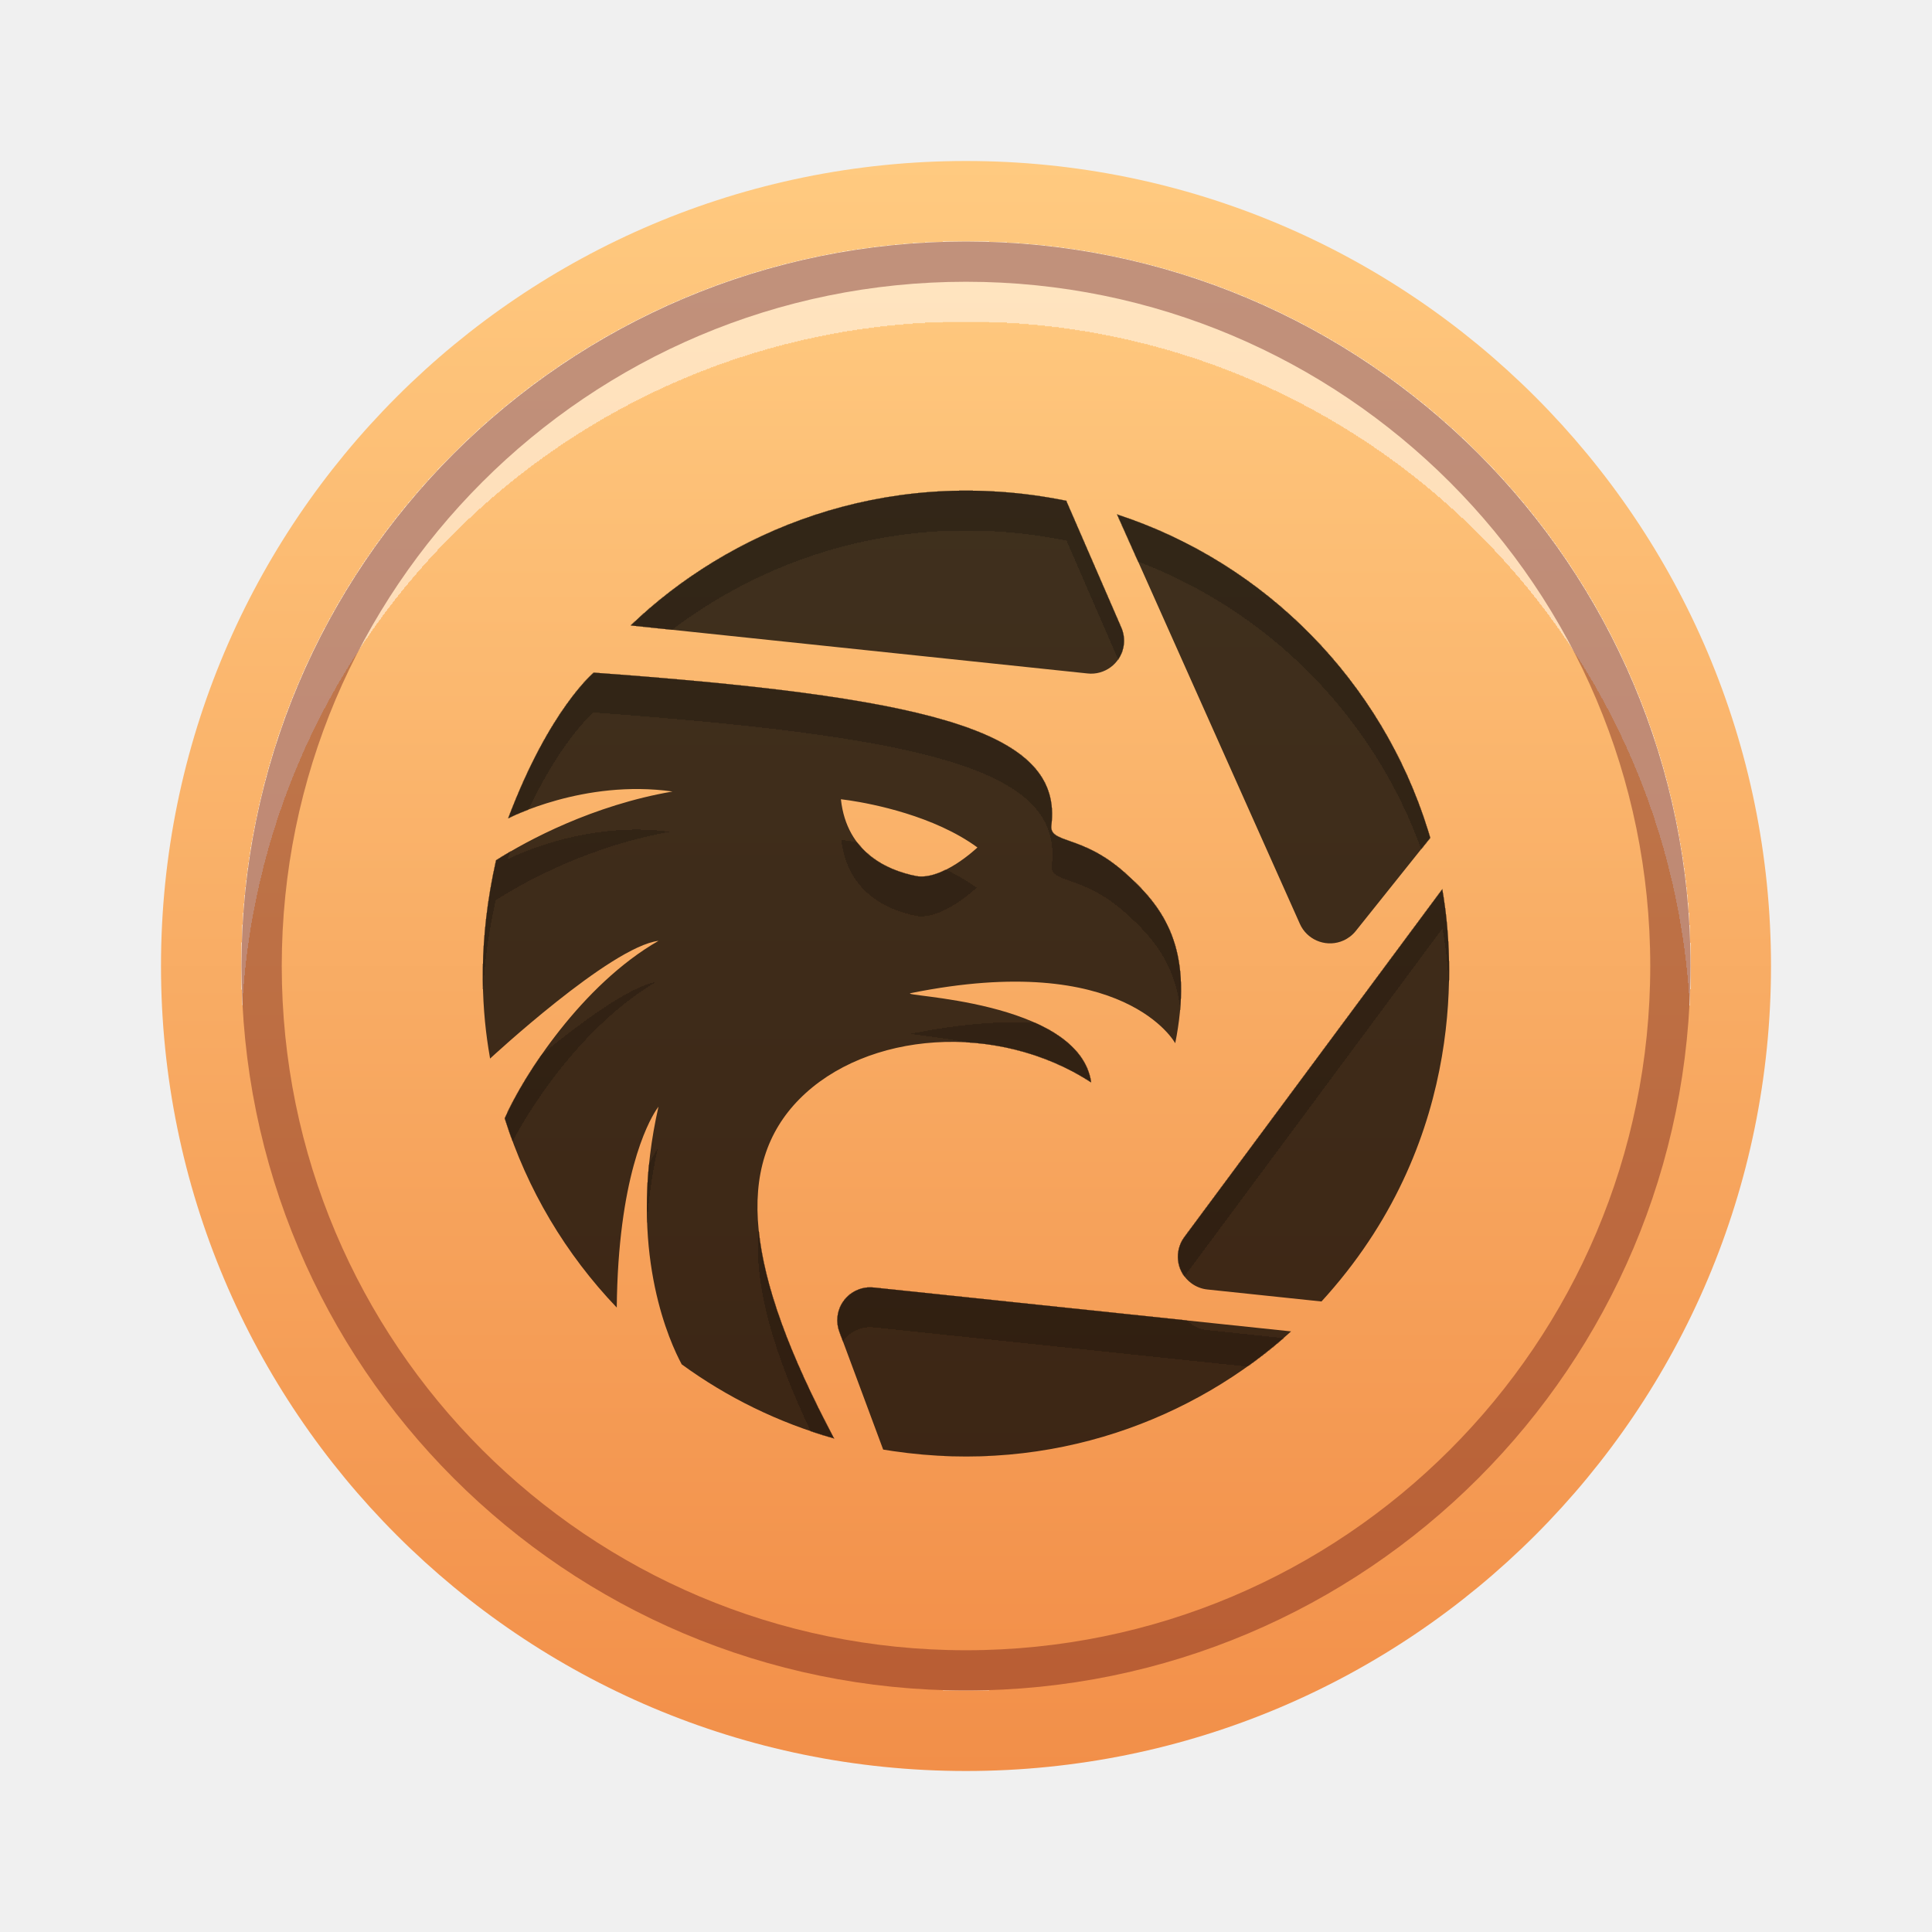
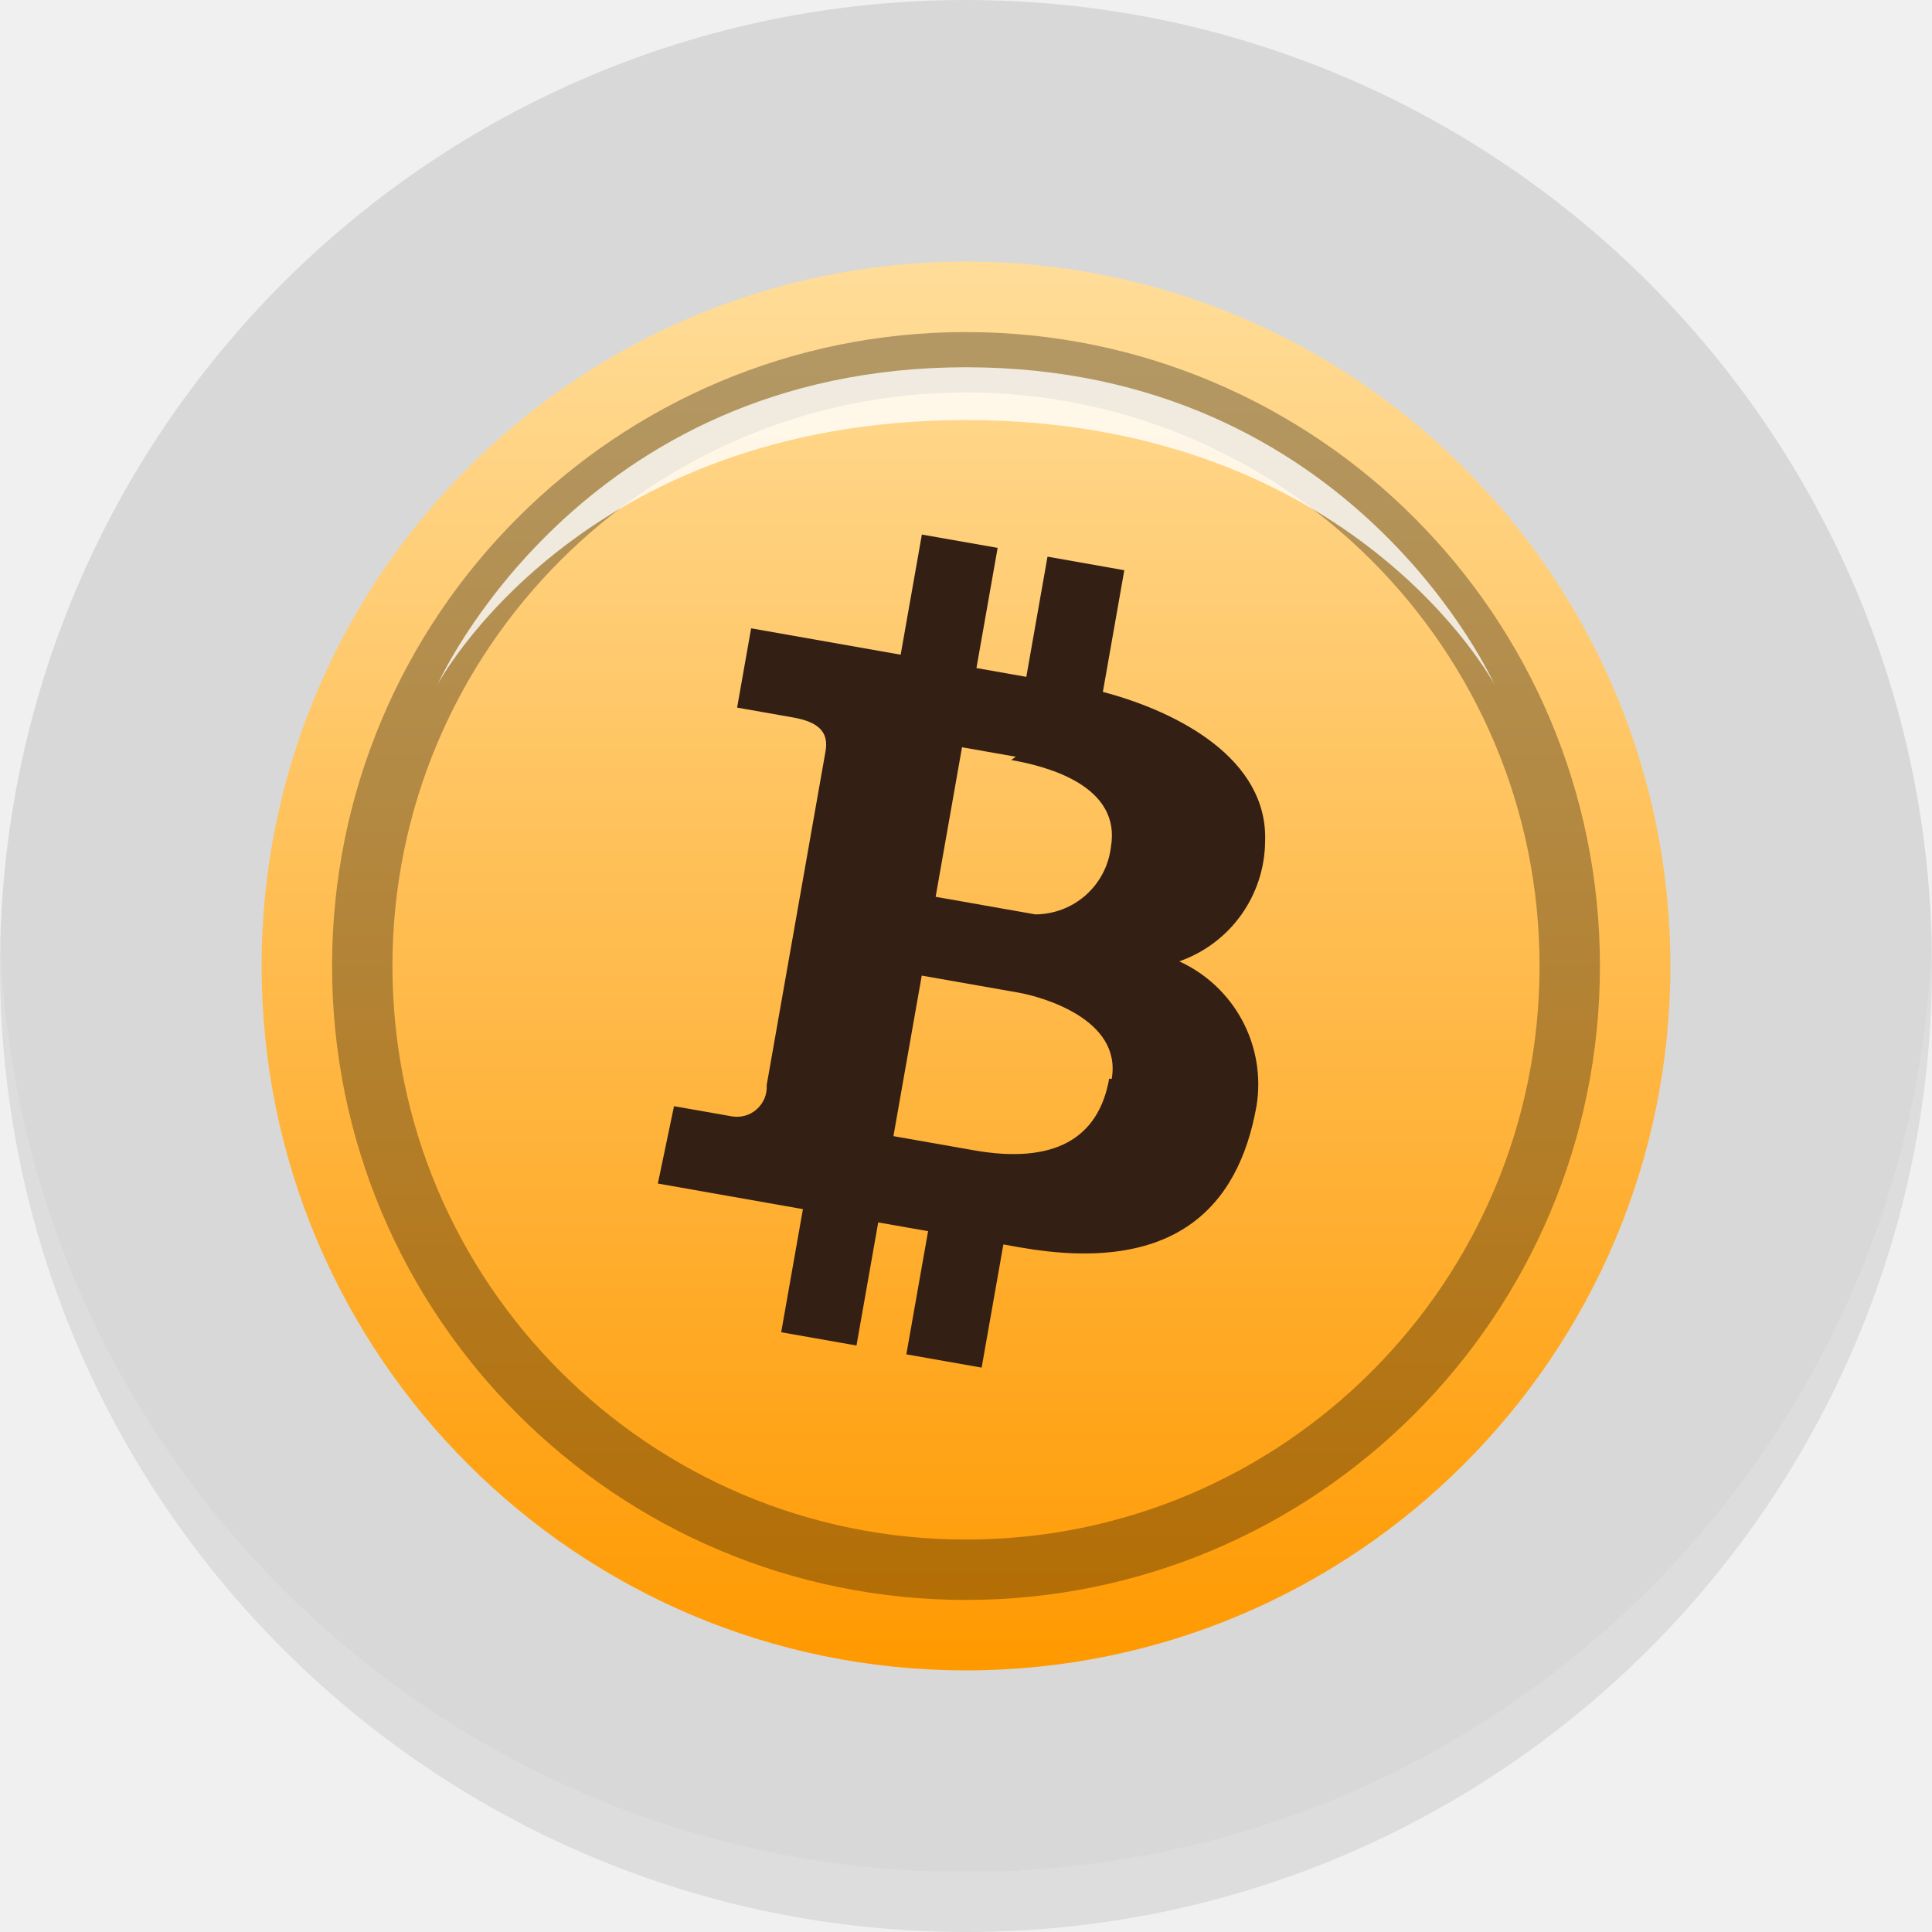
- <svg xmlns="http://www.w3.org/2000/svg" width="48" height="48" viewBox="0 0 48 48" fill="none">
-   <circle cx="24" cy="24" r="20" fill="url(#paint0_linear_1861_2909)" />
-   <g filter="url(#filter0_i_1861_2909)">
-     <circle cx="24" cy="24" r="18" fill="url(#paint1_linear_1861_2909)" />
-   </g>
-   <circle cx="24" cy="24" r="17.5" stroke="#661414" stroke-opacity="0.4" />
-   <g filter="url(#filter1_i_1861_2909)">
-     <path fill-rule="evenodd" clip-rule="evenodd" d="M32.077 33.078C29.681 35.25 26.152 36.637 22.185 36.052L21.942 36.014L20.854 33.087C20.81 32.969 20.794 32.842 20.807 32.717C20.852 32.294 21.211 31.98 21.628 31.984L21.707 31.988L32.077 33.078ZM29.425 30.735L35.833 22.094L35.866 22.296C36.081 23.671 36.495 28.193 32.983 32.167L32.832 32.335L29.998 32.037C29.852 32.022 29.713 31.967 29.596 31.88C29.254 31.627 29.166 31.158 29.381 30.801L29.425 30.735ZM14.753 16.712L15.3 16.753C23.394 17.368 26.406 18.245 26.12 20.51C26.072 20.963 26.86 20.731 27.916 21.656C28.943 22.555 29.619 23.554 29.233 25.735L29.198 25.919C29.198 25.919 27.952 23.598 22.633 24.673C22.221 24.756 26.806 24.817 27.11 26.892C24.771 25.369 21.523 25.627 19.862 27.306C18.242 28.945 18.494 31.541 20.721 35.737C19.335 35.345 18.06 34.715 16.937 33.897L16.872 33.771C16.508 33.043 15.612 30.794 16.36 27.494L16.301 27.579C16.085 27.913 15.356 29.279 15.323 32.486C14.057 31.162 13.097 29.556 12.54 27.785C13.011 26.71 14.463 24.463 16.36 23.375C15.174 23.518 12.176 26.3 12.176 26.3L12.133 26.039C11.964 24.954 11.875 23.372 12.325 21.374C13.104 20.875 14.739 20.003 16.709 19.665C14.507 19.351 12.626 20.331 12.626 20.331C13.652 17.614 14.753 16.712 14.753 16.712ZM21.108 19.886L20.892 19.857C21.038 21.211 22.09 21.632 22.748 21.763C23.405 21.895 24.284 21.055 24.284 21.055C23.207 20.266 21.669 19.971 21.108 19.886ZM27.754 12.782C31.473 14 34.328 16.957 35.471 20.608L35.534 20.816L33.683 23.131C33.601 23.233 33.496 23.314 33.377 23.367C32.988 23.54 32.536 23.386 32.33 23.023L32.295 22.953L27.754 12.782ZM15.671 15.539C18.091 13.213 21.903 11.601 26.248 12.395L26.49 12.442L27.858 15.592C27.915 15.722 27.936 15.864 27.922 16.004C27.877 16.427 27.518 16.741 27.1 16.737L27.021 16.732L15.671 15.539Z" fill="black" fill-opacity="0.75" />
+ <svg xmlns="http://www.w3.org/2000/svg" width="32" height="32" viewBox="0 0 32 32" fill="none">
+   <g filter="url(#filter0_i_2549_3822)">
+     <rect width="32" height="32" rx="16" fill="black" fill-opacity="0.1" />
+     <circle cx="16" cy="16" r="11.667" fill="url(#paint0_linear_2549_3822)" />
+     <circle cx="16" cy="16" r="10" stroke="black" stroke-opacity="0.3" />
+     <path d="M24.75 11.333C24.75 11.333 22.417 6.958 16 6.958C9.583 6.958 7.25 11.333 7.25 11.333C7.25 11.333 9.583 6.083 16 6.083C22.417 6.083 24.75 11.333 24.75 11.333Z" fill="white" fill-opacity="0.8" />
+     <path d="M16.516 9.073L15.269 8.854L14.918 10.844L12.441 10.407L12.209 11.72L13.134 11.883C13.547 11.956 13.732 12.116 13.673 12.446L12.699 17.971C12.704 18.046 12.692 18.122 12.663 18.192C12.634 18.261 12.59 18.323 12.534 18.373C12.477 18.424 12.41 18.46 12.337 18.48C12.264 18.5 12.188 18.503 12.114 18.489L11.164 18.322L10.896 19.603L13.299 20.027L12.939 22.066L14.186 22.286L14.546 20.247L15.372 20.392L15.012 22.432L16.259 22.652L16.619 20.612L16.891 20.66C19.443 21.11 20.513 20.013 20.813 18.312C20.89 17.828 20.807 17.333 20.575 16.901C20.344 16.47 19.977 16.126 19.532 15.923C19.943 15.779 20.301 15.512 20.555 15.158C20.81 14.803 20.949 14.379 20.954 13.943C21.008 12.573 19.519 11.791 18.267 11.46L18.622 9.445L17.35 9.22L16.999 11.211L16.173 11.065L16.524 9.075L16.516 9.073ZM18.372 17.864C18.196 18.863 17.457 19.287 16.127 19.052L14.798 18.818L15.267 16.159L16.869 16.441C17.24 16.507 18.589 16.872 18.413 17.872L18.372 17.864ZM16.748 12.588C17.367 12.697 18.579 13.022 18.399 14.037C18.361 14.343 18.213 14.623 17.983 14.827C17.752 15.031 17.456 15.144 17.148 15.145L15.497 14.854L15.934 12.377L16.825 12.534L16.748 12.588Z" fill="#331F14" />
  </g>
  <defs>
-     <filter id="filter0_i_1861_2909" x="6" y="6" width="36" height="36" filterUnits="userSpaceOnUse" color-interpolation-filters="sRGB">
+     <filter id="filter0_i_2549_3822" x="0" y="0" width="32" height="32" filterUnits="userSpaceOnUse" color-interpolation-filters="sRGB">
      <feFlood flood-opacity="0" result="BackgroundImageFix" />
      <feBlend mode="normal" in="SourceGraphic" in2="BackgroundImageFix" result="shape" />
      <feColorMatrix in="SourceAlpha" type="matrix" values="0 0 0 0 0 0 0 0 0 0 0 0 0 0 0 0 0 0 127 0" result="hardAlpha" />
-       <feOffset dy="2" />
+       <feOffset dy="-1" />
      <feComposite in2="hardAlpha" operator="arithmetic" k2="-1" k3="1" />
-       <feColorMatrix type="matrix" values="0 0 0 0 1 0 0 0 0 1 0 0 0 0 1 0 0 0 0.5 0" />
-       <feBlend mode="normal" in2="shape" result="effect1_innerShadow_1861_2909" />
+       <feColorMatrix type="matrix" values="0 0 0 0 1 0 0 0 0 1 0 0 0 0 1 0 0 0 0.1 0" />
+       <feBlend mode="normal" in2="shape" result="effect1_innerShadow_2549_3822" />
    </filter>
-     <filter id="filter1_i_1861_2909" x="11.995" y="12.19" width="24.008" height="23.996" filterUnits="userSpaceOnUse" color-interpolation-filters="sRGB">
-       <feFlood flood-opacity="0" result="BackgroundImageFix" />
-       <feBlend mode="normal" in="SourceGraphic" in2="BackgroundImageFix" result="shape" />
-       <feColorMatrix in="SourceAlpha" type="matrix" values="0 0 0 0 0 0 0 0 0 0 0 0 0 0 0 0 0 0 127 0" result="hardAlpha" />
-       <feOffset dy="1" />
-       <feComposite in2="hardAlpha" operator="arithmetic" k2="-1" k3="1" />
-       <feColorMatrix type="matrix" values="0 0 0 0 0 0 0 0 0 0 0 0 0 0 0 0 0 0 0.2 0" />
-       <feBlend mode="normal" in2="shape" result="effect1_innerShadow_1861_2909" />
-     </filter>
-     <linearGradient id="paint0_linear_1861_2909" x1="24" y1="4" x2="24" y2="44" gradientUnits="userSpaceOnUse">
-       <stop stop-color="#FFCA80" />
-       <stop offset="1" stop-color="#F28F49" />
-     </linearGradient>
-     <linearGradient id="paint1_linear_1861_2909" x1="24" y1="6" x2="24" y2="42" gradientUnits="userSpaceOnUse">
-       <stop stop-color="#FFCA80" />
-       <stop offset="1" stop-color="#F28F49" />
+     <linearGradient id="paint0_linear_2549_3822" x1="16" y1="4.333" x2="16" y2="27.667" gradientUnits="userSpaceOnUse">
+       <stop stop-color="#FFDD99" />
+       <stop offset="1" stop-color="#FF9900" />
    </linearGradient>
  </defs>
</svg>
